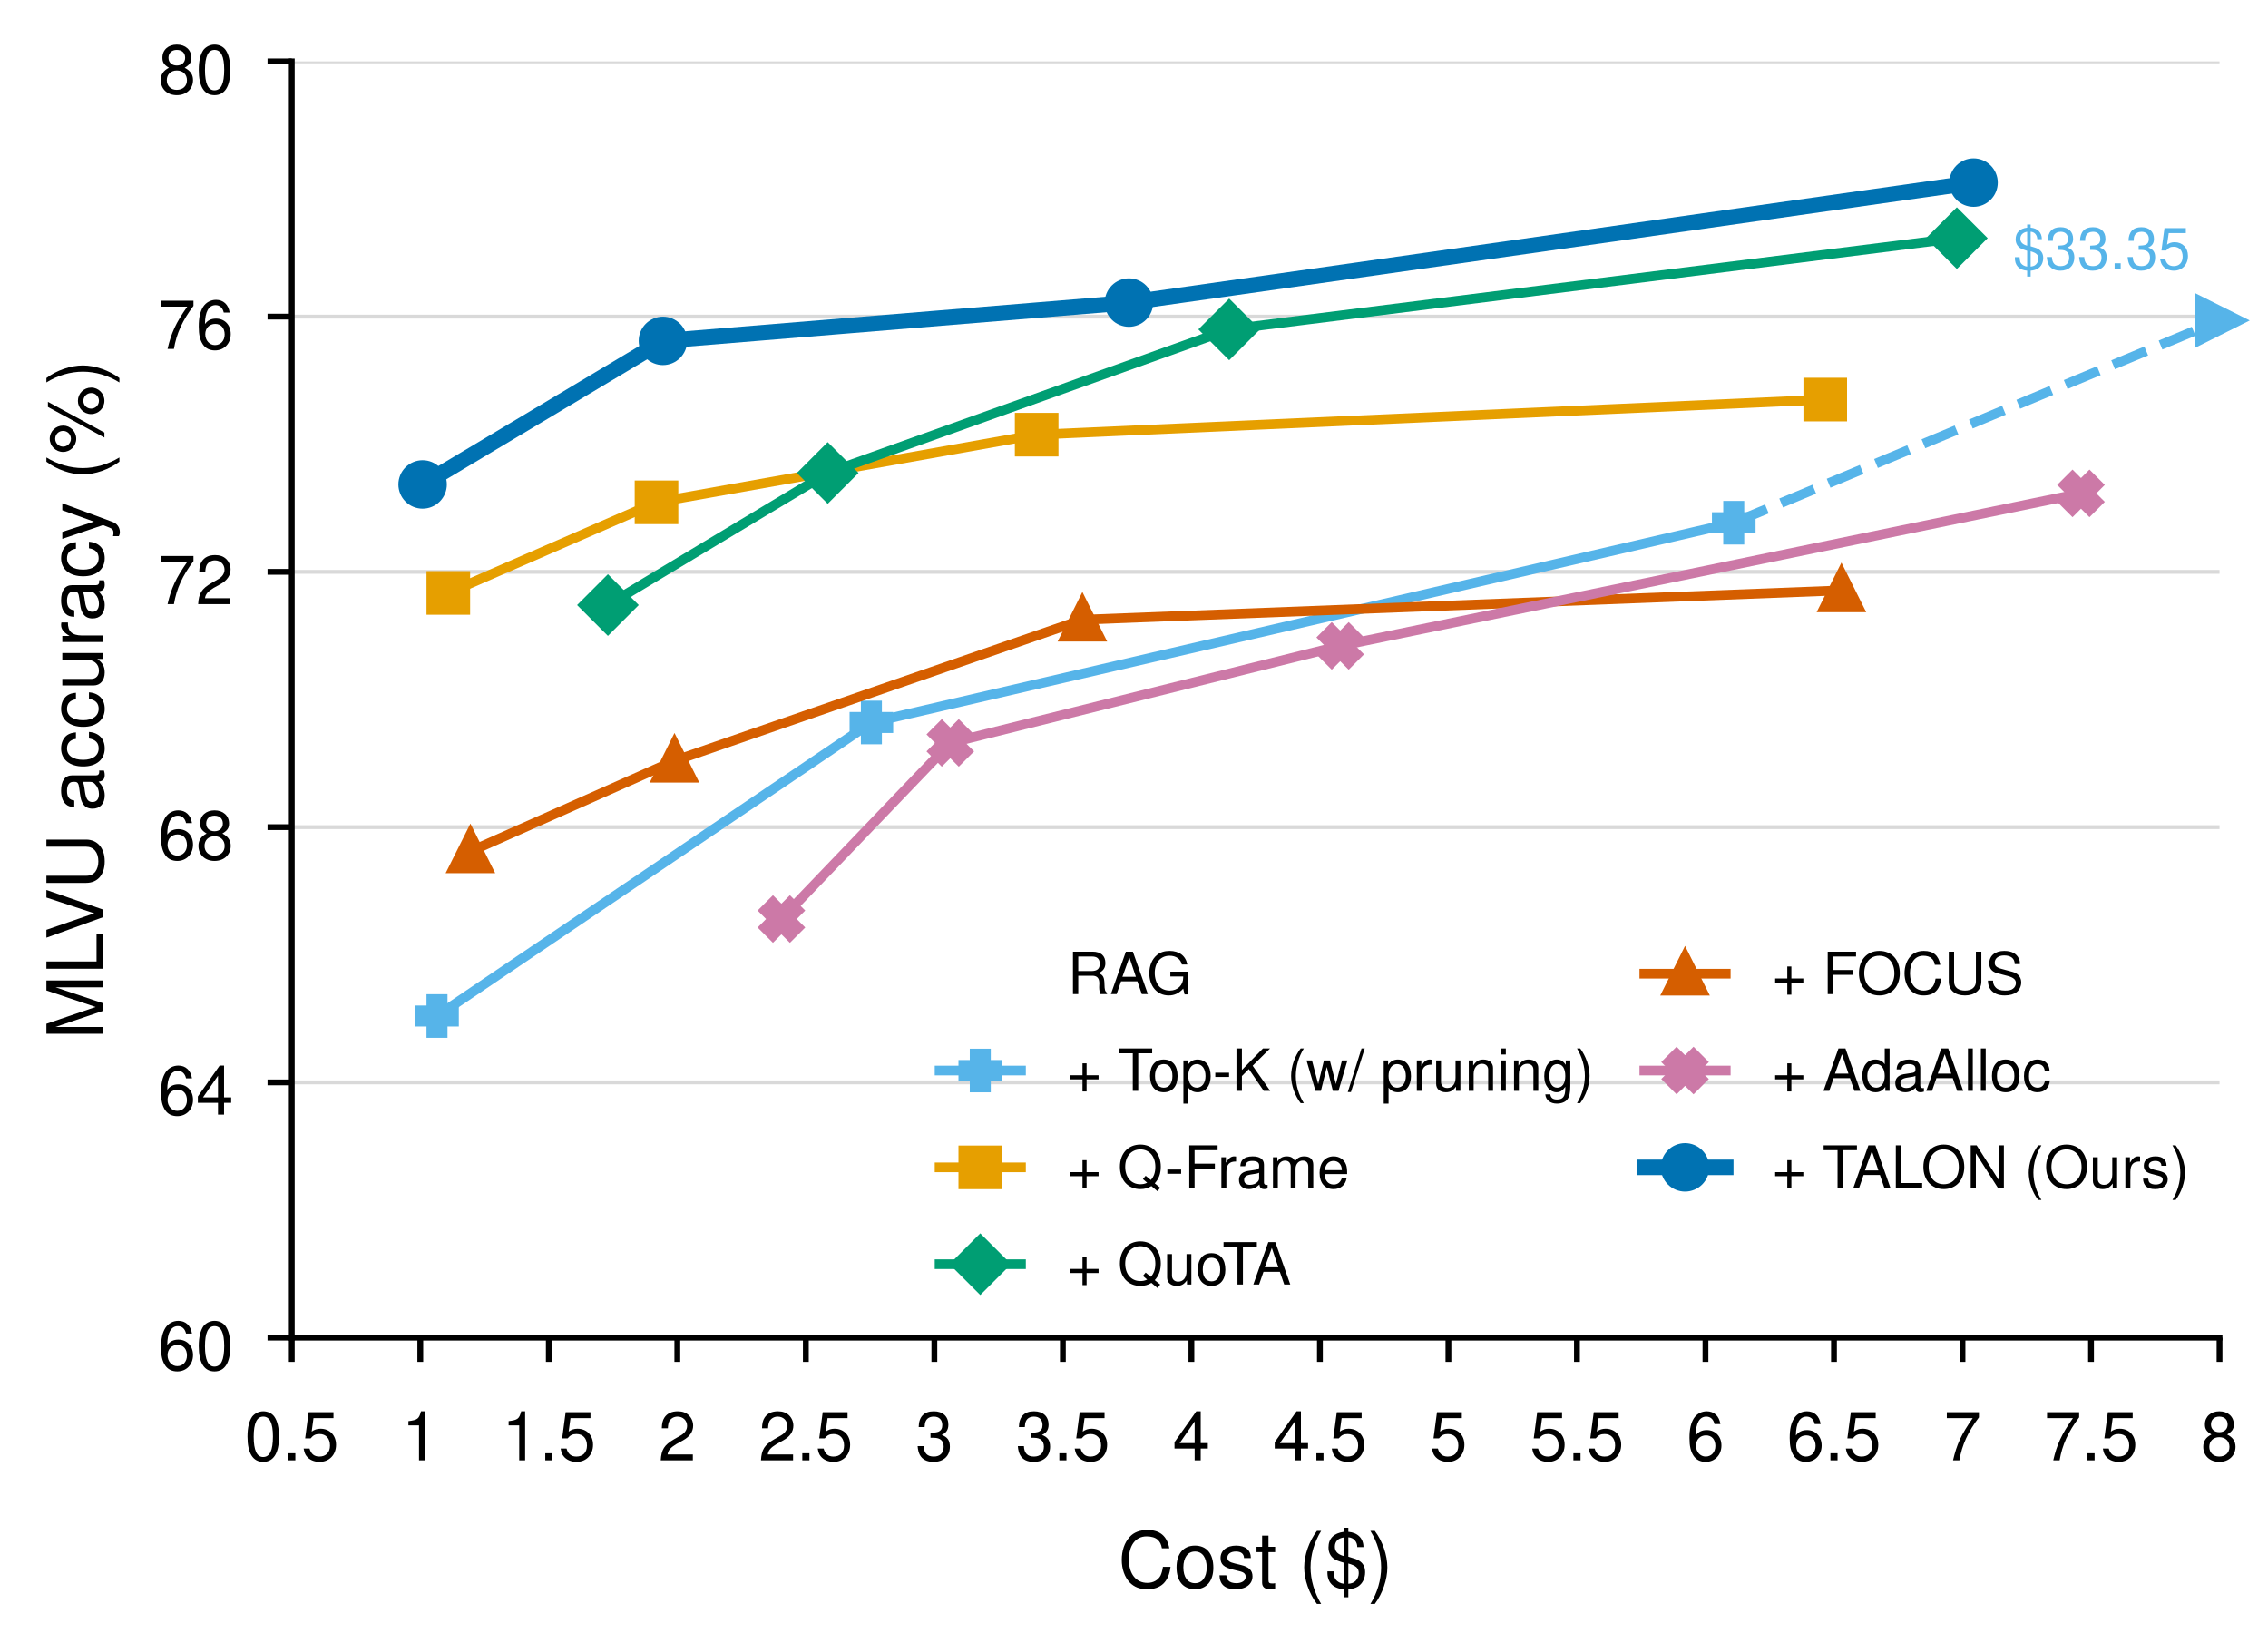
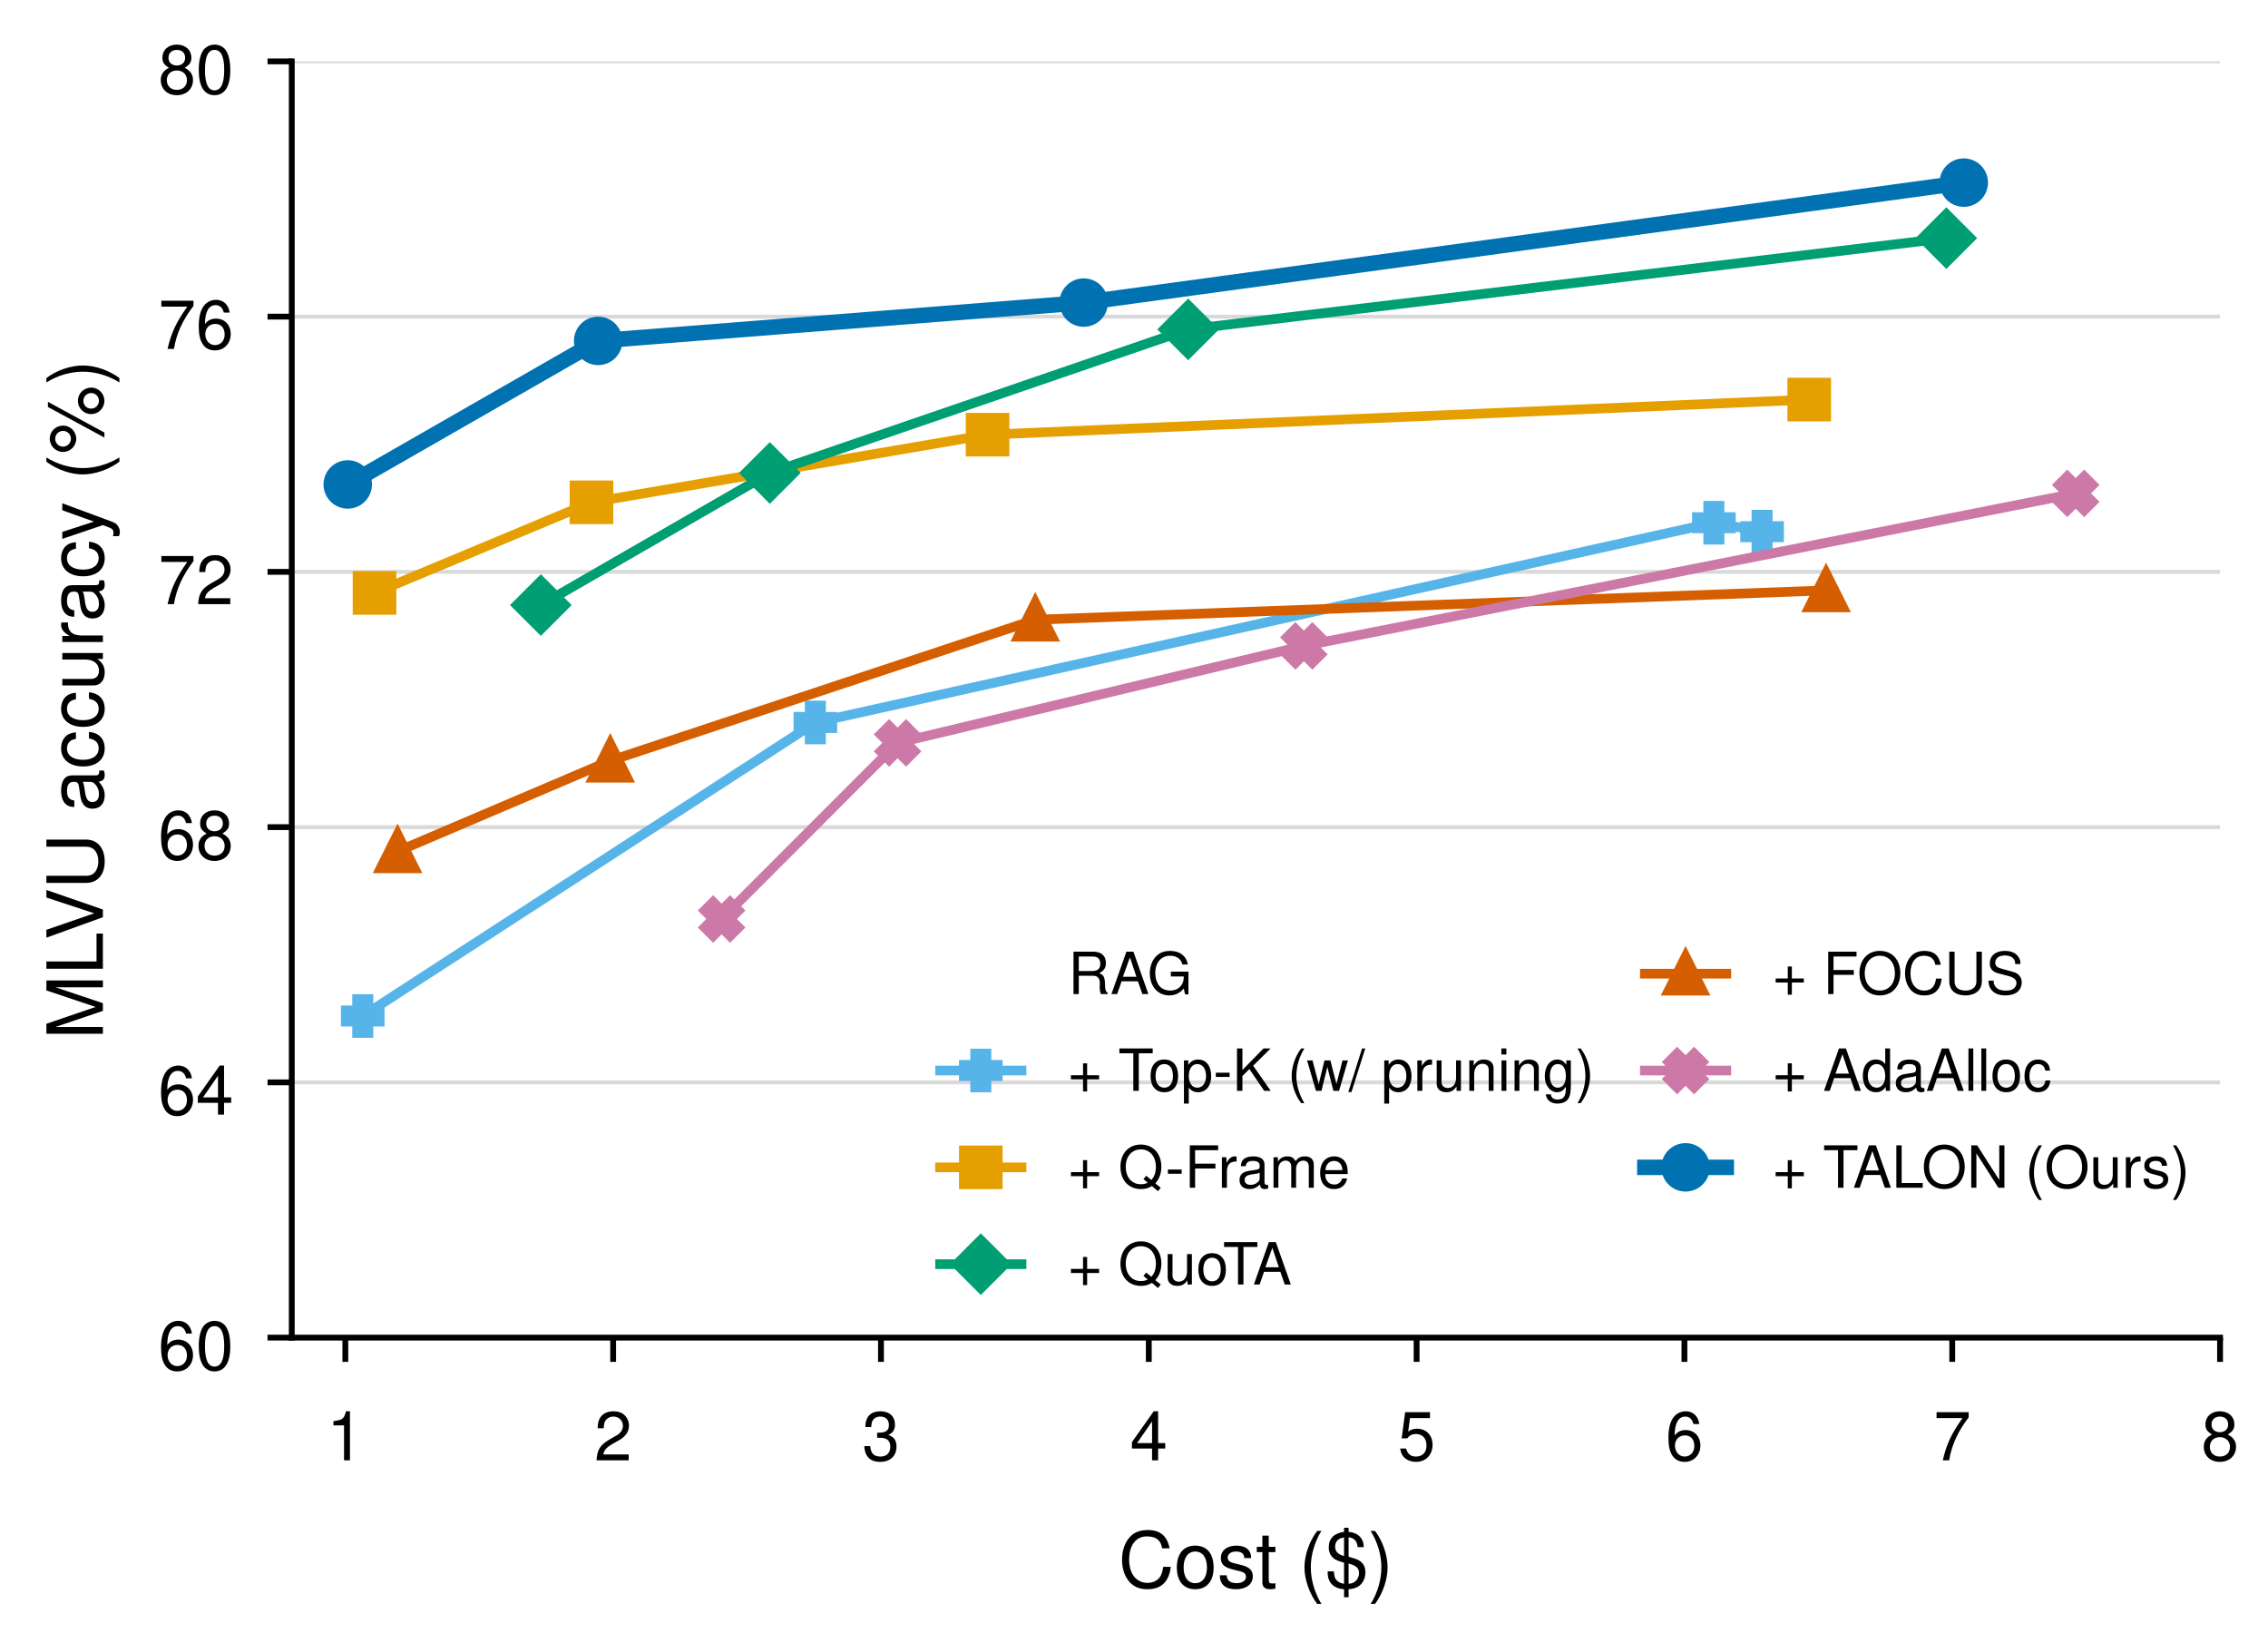
<svg xmlns="http://www.w3.org/2000/svg" xmlns:xlink="http://www.w3.org/1999/xlink" width="234pt" height="168.48pt" viewBox="0 0 234 168.48" version="1.1">
  <defs>
    <style type="text/css">*{stroke-linejoin: round; stroke-linecap: butt}</style>
  </defs>
  <g id="figure_1">
    <g id="patch_1">
      <path d="M 0 168.48  L 234 168.48  L 234 0  L 0 0  z " style="fill: #ffffff" />
    </g>
    <g id="axes_1">
      <g id="patch_2">
-         <path d="M 30.103 138.005  L 229 138.005  L 229 6.332  L 30.103 6.332  z " style="fill: #ffffff" />
+         <path d="M 30.103 138.005  L 229.054 138.005  L 229.054 6.332  L 30.103 6.332  z " style="fill: #ffffff" />
      </g>
      <g id="matplotlib.axis_1">
        <g id="xtick_1">
          <g id="line2d_1">
            <defs>
-               <path id="mf0da8d4dbd" d="M 0 0  L 0 2.5  " style="stroke: #000000; stroke-width: 0.6" />
+               <path id="m6043ede851" d="M 0 0  L 0 2.5  " style="stroke: #000000; stroke-width: 0.6" />
            </defs>
            <g>
-               <use xlink:href="#mf0da8d4dbd" x="30.103" y="138.005" style="stroke: #000000; stroke-width: 0.6" />
+               <use xlink:href="#m6043ede851" x="35.63" y="138.005" style="stroke: #000000; stroke-width: 0.6" />
            </g>
          </g>
          <g id="text_1">
-             <text style="font-size: 7px; font-family: 'Helvetica Neue', 'Helvetica', 'Arial', 'TeX Gyre Heros', 'Nimbus Sans', 'Liberation Sans', 'DejaVu Sans', sans-serif; text-anchor: middle" x="30.103" y="150.669" transform="rotate(-0 30.10337 150.6688)">0.5</text>
+             <text style="font-size: 7px; font-family: 'Helvetica Neue', 'Helvetica', 'Arial', 'TeX Gyre Heros', 'Nimbus Sans', 'Liberation Sans', 'DejaVu Sans', sans-serif; text-anchor: middle" x="35.63" y="150.669" transform="rotate(-0 35.62977 150.6688)">1</text>
          </g>
        </g>
        <g id="xtick_2">
          <g id="line2d_2">
            <g>
-               <use xlink:href="#mf0da8d4dbd" x="43.363" y="138.005" style="stroke: #000000; stroke-width: 0.6" />
+               <use xlink:href="#m6043ede851" x="63.262" y="138.005" style="stroke: #000000; stroke-width: 0.6" />
            </g>
          </g>
          <g id="text_2">
-             <text style="font-size: 7px; font-family: 'Helvetica Neue', 'Helvetica', 'Arial', 'TeX Gyre Heros', 'Nimbus Sans', 'Liberation Sans', 'DejaVu Sans', sans-serif; text-anchor: middle" x="43.363" y="150.669" transform="rotate(-0 43.36312 150.6688)">1</text>
+             <text style="font-size: 7px; font-family: 'Helvetica Neue', 'Helvetica', 'Arial', 'TeX Gyre Heros', 'Nimbus Sans', 'Liberation Sans', 'DejaVu Sans', sans-serif; text-anchor: middle" x="63.262" y="150.669" transform="rotate(-0 63.2618 150.6688)">2</text>
          </g>
        </g>
        <g id="xtick_3">
          <g id="line2d_3">
            <g>
-               <use xlink:href="#mf0da8d4dbd" x="56.623" y="138.005" style="stroke: #000000; stroke-width: 0.6" />
+               <use xlink:href="#m6043ede851" x="90.894" y="138.005" style="stroke: #000000; stroke-width: 0.6" />
            </g>
          </g>
          <g id="text_3">
-             <text style="font-size: 7px; font-family: 'Helvetica Neue', 'Helvetica', 'Arial', 'TeX Gyre Heros', 'Nimbus Sans', 'Liberation Sans', 'DejaVu Sans', sans-serif; text-anchor: middle" x="56.623" y="150.669" transform="rotate(-0 56.62288 150.6688)">1.5</text>
+             <text style="font-size: 7px; font-family: 'Helvetica Neue', 'Helvetica', 'Arial', 'TeX Gyre Heros', 'Nimbus Sans', 'Liberation Sans', 'DejaVu Sans', sans-serif; text-anchor: middle" x="90.894" y="150.669" transform="rotate(-0 90.89383 150.6688)">3</text>
          </g>
        </g>
        <g id="xtick_4">
          <g id="line2d_4">
            <g>
-               <use xlink:href="#mf0da8d4dbd" x="69.883" y="138.005" style="stroke: #000000; stroke-width: 0.6" />
+               <use xlink:href="#m6043ede851" x="118.526" y="138.005" style="stroke: #000000; stroke-width: 0.6" />
            </g>
          </g>
          <g id="text_4">
-             <text style="font-size: 7px; font-family: 'Helvetica Neue', 'Helvetica', 'Arial', 'TeX Gyre Heros', 'Nimbus Sans', 'Liberation Sans', 'DejaVu Sans', sans-serif; text-anchor: middle" x="69.883" y="150.669" transform="rotate(-0 69.88264 150.6688)">2</text>
+             <text style="font-size: 7px; font-family: 'Helvetica Neue', 'Helvetica', 'Arial', 'TeX Gyre Heros', 'Nimbus Sans', 'Liberation Sans', 'DejaVu Sans', sans-serif; text-anchor: middle" x="118.526" y="150.669" transform="rotate(-0 118.5259 150.6688)">4</text>
          </g>
        </g>
        <g id="xtick_5">
          <g id="line2d_5">
            <g>
-               <use xlink:href="#mf0da8d4dbd" x="83.142" y="138.005" style="stroke: #000000; stroke-width: 0.6" />
+               <use xlink:href="#m6043ede851" x="146.158" y="138.005" style="stroke: #000000; stroke-width: 0.6" />
            </g>
          </g>
          <g id="text_5">
-             <text style="font-size: 7px; font-family: 'Helvetica Neue', 'Helvetica', 'Arial', 'TeX Gyre Heros', 'Nimbus Sans', 'Liberation Sans', 'DejaVu Sans', sans-serif; text-anchor: middle" x="83.142" y="150.669" transform="rotate(-0 83.1424 150.6688)">2.5</text>
+             <text style="font-size: 7px; font-family: 'Helvetica Neue', 'Helvetica', 'Arial', 'TeX Gyre Heros', 'Nimbus Sans', 'Liberation Sans', 'DejaVu Sans', sans-serif; text-anchor: middle" x="146.158" y="150.669" transform="rotate(-0 146.1579 150.6688)">5</text>
          </g>
        </g>
        <g id="xtick_6">
          <g id="line2d_6">
            <g>
-               <use xlink:href="#mf0da8d4dbd" x="96.402" y="138.005" style="stroke: #000000; stroke-width: 0.6" />
+               <use xlink:href="#m6043ede851" x="173.79" y="138.005" style="stroke: #000000; stroke-width: 0.6" />
            </g>
          </g>
          <g id="text_6">
-             <text style="font-size: 7px; font-family: 'Helvetica Neue', 'Helvetica', 'Arial', 'TeX Gyre Heros', 'Nimbus Sans', 'Liberation Sans', 'DejaVu Sans', sans-serif; text-anchor: middle" x="96.402" y="150.669" transform="rotate(-0 96.40216 150.6688)">3</text>
+             <text style="font-size: 7px; font-family: 'Helvetica Neue', 'Helvetica', 'Arial', 'TeX Gyre Heros', 'Nimbus Sans', 'Liberation Sans', 'DejaVu Sans', sans-serif; text-anchor: middle" x="173.79" y="150.669" transform="rotate(-0 173.7899 150.6688)">6</text>
          </g>
        </g>
        <g id="xtick_7">
          <g id="line2d_7">
            <g>
-               <use xlink:href="#mf0da8d4dbd" x="109.662" y="138.005" style="stroke: #000000; stroke-width: 0.6" />
+               <use xlink:href="#m6043ede851" x="201.422" y="138.005" style="stroke: #000000; stroke-width: 0.6" />
            </g>
          </g>
          <g id="text_7">
-             <text style="font-size: 7px; font-family: 'Helvetica Neue', 'Helvetica', 'Arial', 'TeX Gyre Heros', 'Nimbus Sans', 'Liberation Sans', 'DejaVu Sans', sans-serif; text-anchor: middle" x="109.662" y="150.669" transform="rotate(-0 109.6619 150.6688)">3.5</text>
+             <text style="font-size: 7px; font-family: 'Helvetica Neue', 'Helvetica', 'Arial', 'TeX Gyre Heros', 'Nimbus Sans', 'Liberation Sans', 'DejaVu Sans', sans-serif; text-anchor: middle" x="201.422" y="150.669" transform="rotate(-0 201.4219 150.6688)">7</text>
          </g>
        </g>
        <g id="xtick_8">
          <g id="line2d_8">
            <g>
-               <use xlink:href="#mf0da8d4dbd" x="122.922" y="138.005" style="stroke: #000000; stroke-width: 0.6" />
+               <use xlink:href="#m6043ede851" x="229.054" y="138.005" style="stroke: #000000; stroke-width: 0.6" />
            </g>
          </g>
          <g id="text_8">
-             <text style="font-size: 7px; font-family: 'Helvetica Neue', 'Helvetica', 'Arial', 'TeX Gyre Heros', 'Nimbus Sans', 'Liberation Sans', 'DejaVu Sans', sans-serif; text-anchor: middle" x="122.922" y="150.669" transform="rotate(-0 122.9217 150.6688)">4</text>
-           </g>
-         </g>
-         <g id="xtick_9">
-           <g id="line2d_9">
-             <g>
-               <use xlink:href="#mf0da8d4dbd" x="136.181" y="138.005" style="stroke: #000000; stroke-width: 0.6" />
-             </g>
-           </g>
-           <g id="text_9">
-             <text style="font-size: 7px; font-family: 'Helvetica Neue', 'Helvetica', 'Arial', 'TeX Gyre Heros', 'Nimbus Sans', 'Liberation Sans', 'DejaVu Sans', sans-serif; text-anchor: middle" x="136.181" y="150.669" transform="rotate(-0 136.1814 150.6688)">4.5</text>
-           </g>
-         </g>
-         <g id="xtick_10">
-           <g id="line2d_10">
-             <g>
-               <use xlink:href="#mf0da8d4dbd" x="149.441" y="138.005" style="stroke: #000000; stroke-width: 0.6" />
-             </g>
-           </g>
-           <g id="text_10">
-             <text style="font-size: 7px; font-family: 'Helvetica Neue', 'Helvetica', 'Arial', 'TeX Gyre Heros', 'Nimbus Sans', 'Liberation Sans', 'DejaVu Sans', sans-serif; text-anchor: middle" x="149.441" y="150.669" transform="rotate(-0 149.4412 150.6688)">5</text>
-           </g>
-         </g>
-         <g id="xtick_11">
-           <g id="line2d_11">
-             <g>
-               <use xlink:href="#mf0da8d4dbd" x="162.701" y="138.005" style="stroke: #000000; stroke-width: 0.6" />
-             </g>
-           </g>
-           <g id="text_11">
-             <text style="font-size: 7px; font-family: 'Helvetica Neue', 'Helvetica', 'Arial', 'TeX Gyre Heros', 'Nimbus Sans', 'Liberation Sans', 'DejaVu Sans', sans-serif; text-anchor: middle" x="162.701" y="150.669" transform="rotate(-0 162.701 150.6688)">5.5</text>
-           </g>
-         </g>
-         <g id="xtick_12">
-           <g id="line2d_12">
-             <g>
-               <use xlink:href="#mf0da8d4dbd" x="175.961" y="138.005" style="stroke: #000000; stroke-width: 0.6" />
-             </g>
-           </g>
-           <g id="text_12">
-             <text style="font-size: 7px; font-family: 'Helvetica Neue', 'Helvetica', 'Arial', 'TeX Gyre Heros', 'Nimbus Sans', 'Liberation Sans', 'DejaVu Sans', sans-serif; text-anchor: middle" x="175.961" y="150.669" transform="rotate(-0 175.9607 150.6688)">6</text>
-           </g>
-         </g>
-         <g id="xtick_13">
-           <g id="line2d_13">
-             <g>
-               <use xlink:href="#mf0da8d4dbd" x="189.22" y="138.005" style="stroke: #000000; stroke-width: 0.6" />
-             </g>
-           </g>
-           <g id="text_13">
-             <text style="font-size: 7px; font-family: 'Helvetica Neue', 'Helvetica', 'Arial', 'TeX Gyre Heros', 'Nimbus Sans', 'Liberation Sans', 'DejaVu Sans', sans-serif; text-anchor: middle" x="189.22" y="150.669" transform="rotate(-0 189.2205 150.6688)">6.5</text>
-           </g>
-         </g>
-         <g id="xtick_14">
-           <g id="line2d_14">
-             <g>
-               <use xlink:href="#mf0da8d4dbd" x="202.48" y="138.005" style="stroke: #000000; stroke-width: 0.6" />
-             </g>
-           </g>
-           <g id="text_14">
-             <text style="font-size: 7px; font-family: 'Helvetica Neue', 'Helvetica', 'Arial', 'TeX Gyre Heros', 'Nimbus Sans', 'Liberation Sans', 'DejaVu Sans', sans-serif; text-anchor: middle" x="202.48" y="150.669" transform="rotate(-0 202.4802 150.6688)">7</text>
-           </g>
-         </g>
-         <g id="xtick_15">
-           <g id="line2d_15">
-             <g>
-               <use xlink:href="#mf0da8d4dbd" x="215.74" y="138.005" style="stroke: #000000; stroke-width: 0.6" />
-             </g>
-           </g>
-           <g id="text_15">
-             <text style="font-size: 7px; font-family: 'Helvetica Neue', 'Helvetica', 'Arial', 'TeX Gyre Heros', 'Nimbus Sans', 'Liberation Sans', 'DejaVu Sans', sans-serif; text-anchor: middle" x="215.74" y="150.669" transform="rotate(-0 215.74 150.6688)">7.5</text>
-           </g>
-         </g>
-         <g id="xtick_16">
-           <g id="line2d_16">
-             <g>
-               <use xlink:href="#mf0da8d4dbd" x="229" y="138.005" style="stroke: #000000; stroke-width: 0.6" />
-             </g>
-           </g>
-           <g id="text_16">
-             <text style="font-size: 7px; font-family: 'Helvetica Neue', 'Helvetica', 'Arial', 'TeX Gyre Heros', 'Nimbus Sans', 'Liberation Sans', 'DejaVu Sans', sans-serif; text-anchor: middle" x="229" y="150.669" transform="rotate(-0 228.9998 150.6688)">8</text>
-           </g>
-         </g>
-         <g id="text_17">
-           <text style="font-size: 8px; font-family: 'Helvetica Neue', 'Helvetica', 'Arial', 'TeX Gyre Heros', 'Nimbus Sans', 'Liberation Sans', 'DejaVu Sans', sans-serif; text-anchor: middle" x="129.552" y="163.776" transform="rotate(-0 129.5516 163.7758)">Cost ($)</text>
+             <text style="font-size: 7px; font-family: 'Helvetica Neue', 'Helvetica', 'Arial', 'TeX Gyre Heros', 'Nimbus Sans', 'Liberation Sans', 'DejaVu Sans', sans-serif; text-anchor: middle" x="229.054" y="150.669" transform="rotate(-0 229.054 150.6688)">8</text>
+           </g>
+         </g>
+         <g id="text_9">
+           <text style="font-size: 8px; font-family: 'Helvetica Neue', 'Helvetica', 'Arial', 'TeX Gyre Heros', 'Nimbus Sans', 'Liberation Sans', 'DejaVu Sans', sans-serif; text-anchor: middle" x="129.579" y="163.776" transform="rotate(-0 129.5787 163.7758)">Cost ($)</text>
        </g>
      </g>
      <g id="matplotlib.axis_2">
        <g id="ytick_1">
+           <g id="line2d_9">
+             <path d="M 30.103 138.005  L 229.054 138.005  " clip-path="url(#p27361fec30)" style="fill: none; stroke: #d9d9d9; stroke-width: 0.4; stroke-linecap: square" />
+           </g>
+           <g id="line2d_10">
+             <defs>
+               <path id="m77a64ca34a" d="M 0 0  L -2.5 0  " style="stroke: #000000; stroke-width: 0.6" />
+             </defs>
+             <g>
+               <use xlink:href="#m77a64ca34a" x="30.103" y="138.005" style="stroke: #000000; stroke-width: 0.6" />
+             </g>
+           </g>
+           <g id="text_10">
+             <text style="font-size: 7px; font-family: 'Helvetica Neue', 'Helvetica', 'Arial', 'TeX Gyre Heros', 'Nimbus Sans', 'Liberation Sans', 'DejaVu Sans', sans-serif; text-anchor: end" x="24.103" y="141.337" transform="rotate(-0 24.10337 141.3368)">60</text>
+           </g>
+         </g>
+         <g id="ytick_2">
+           <g id="line2d_11">
+             <path d="M 30.103 111.67  L 229.054 111.67  " clip-path="url(#p27361fec30)" style="fill: none; stroke: #d9d9d9; stroke-width: 0.4; stroke-linecap: square" />
+           </g>
+           <g id="line2d_12">
+             <g>
+               <use xlink:href="#m77a64ca34a" x="30.103" y="111.67" style="stroke: #000000; stroke-width: 0.6" />
+             </g>
+           </g>
+           <g id="text_11">
+             <text style="font-size: 7px; font-family: 'Helvetica Neue', 'Helvetica', 'Arial', 'TeX Gyre Heros', 'Nimbus Sans', 'Liberation Sans', 'DejaVu Sans', sans-serif; text-anchor: end" x="24.103" y="115.002" transform="rotate(-0 24.10337 115.0023)">64</text>
+           </g>
+         </g>
+         <g id="ytick_3">
+           <g id="line2d_13">
+             <path d="M 30.103 85.336  L 229.054 85.336  " clip-path="url(#p27361fec30)" style="fill: none; stroke: #d9d9d9; stroke-width: 0.4; stroke-linecap: square" />
+           </g>
+           <g id="line2d_14">
+             <g>
+               <use xlink:href="#m77a64ca34a" x="30.103" y="85.336" style="stroke: #000000; stroke-width: 0.6" />
+             </g>
+           </g>
+           <g id="text_12">
+             <text style="font-size: 7px; font-family: 'Helvetica Neue', 'Helvetica', 'Arial', 'TeX Gyre Heros', 'Nimbus Sans', 'Liberation Sans', 'DejaVu Sans', sans-serif; text-anchor: end" x="24.103" y="88.668" transform="rotate(-0 24.10337 88.66775)">68</text>
+           </g>
+         </g>
+         <g id="ytick_4">
+           <g id="line2d_15">
+             <path d="M 30.103 59.001  L 229.054 59.001  " clip-path="url(#p27361fec30)" style="fill: none; stroke: #d9d9d9; stroke-width: 0.4; stroke-linecap: square" />
+           </g>
+           <g id="line2d_16">
+             <g>
+               <use xlink:href="#m77a64ca34a" x="30.103" y="59.001" style="stroke: #000000; stroke-width: 0.6" />
+             </g>
+           </g>
+           <g id="text_13">
+             <text style="font-size: 7px; font-family: 'Helvetica Neue', 'Helvetica', 'Arial', 'TeX Gyre Heros', 'Nimbus Sans', 'Liberation Sans', 'DejaVu Sans', sans-serif; text-anchor: end" x="24.103" y="62.333" transform="rotate(-0 24.10337 62.33325)">72</text>
+           </g>
+         </g>
+         <g id="ytick_5">
          <g id="line2d_17">
-             <path d="M 30.103 138.005  L 229 138.005  " clip-path="url(#p3b81e400ec)" style="fill: none; stroke: #d9d9d9; stroke-width: 0.4; stroke-linecap: square" />
+             <path d="M 30.103 32.667  L 229.054 32.667  " clip-path="url(#p27361fec30)" style="fill: none; stroke: #d9d9d9; stroke-width: 0.4; stroke-linecap: square" />
          </g>
          <g id="line2d_18">
-             <defs>
-               <path id="m489eaa2b15" d="M 0 0  L -2.5 0  " style="stroke: #000000; stroke-width: 0.6" />
-             </defs>
-             <g>
-               <use xlink:href="#m489eaa2b15" x="30.103" y="138.005" style="stroke: #000000; stroke-width: 0.6" />
-             </g>
-           </g>
-           <g id="text_18">
-             <text style="font-size: 7px; font-family: 'Helvetica Neue', 'Helvetica', 'Arial', 'TeX Gyre Heros', 'Nimbus Sans', 'Liberation Sans', 'DejaVu Sans', sans-serif; text-anchor: end" x="24.103" y="141.337" transform="rotate(-0 24.10337 141.3368)">60</text>
-           </g>
-         </g>
-         <g id="ytick_2">
+             <g>
+               <use xlink:href="#m77a64ca34a" x="30.103" y="32.667" style="stroke: #000000; stroke-width: 0.6" />
+             </g>
+           </g>
+           <g id="text_14">
+             <text style="font-size: 7px; font-family: 'Helvetica Neue', 'Helvetica', 'Arial', 'TeX Gyre Heros', 'Nimbus Sans', 'Liberation Sans', 'DejaVu Sans', sans-serif; text-anchor: end" x="24.103" y="35.999" transform="rotate(-0 24.10337 35.99874)">76</text>
+           </g>
+         </g>
+         <g id="ytick_6">
          <g id="line2d_19">
-             <path d="M 30.103 111.67  L 229 111.67  " clip-path="url(#p3b81e400ec)" style="fill: none; stroke: #d9d9d9; stroke-width: 0.4; stroke-linecap: square" />
+             <path d="M 30.103 6.332  L 229.054 6.332  " clip-path="url(#p27361fec30)" style="fill: none; stroke: #d9d9d9; stroke-width: 0.4; stroke-linecap: square" />
          </g>
          <g id="line2d_20">
            <g>
-               <use xlink:href="#m489eaa2b15" x="30.103" y="111.67" style="stroke: #000000; stroke-width: 0.6" />
-             </g>
-           </g>
-           <g id="text_19">
-             <text style="font-size: 7px; font-family: 'Helvetica Neue', 'Helvetica', 'Arial', 'TeX Gyre Heros', 'Nimbus Sans', 'Liberation Sans', 'DejaVu Sans', sans-serif; text-anchor: end" x="24.103" y="115.002" transform="rotate(-0 24.10337 115.0023)">64</text>
-           </g>
-         </g>
-         <g id="ytick_3">
-           <g id="line2d_21">
-             <path d="M 30.103 85.336  L 229 85.336  " clip-path="url(#p3b81e400ec)" style="fill: none; stroke: #d9d9d9; stroke-width: 0.4; stroke-linecap: square" />
-           </g>
-           <g id="line2d_22">
-             <g>
-               <use xlink:href="#m489eaa2b15" x="30.103" y="85.336" style="stroke: #000000; stroke-width: 0.6" />
-             </g>
-           </g>
-           <g id="text_20">
-             <text style="font-size: 7px; font-family: 'Helvetica Neue', 'Helvetica', 'Arial', 'TeX Gyre Heros', 'Nimbus Sans', 'Liberation Sans', 'DejaVu Sans', sans-serif; text-anchor: end" x="24.103" y="88.668" transform="rotate(-0 24.10337 88.66775)">68</text>
-           </g>
-         </g>
-         <g id="ytick_4">
-           <g id="line2d_23">
-             <path d="M 30.103 59.001  L 229 59.001  " clip-path="url(#p3b81e400ec)" style="fill: none; stroke: #d9d9d9; stroke-width: 0.4; stroke-linecap: square" />
-           </g>
-           <g id="line2d_24">
-             <g>
-               <use xlink:href="#m489eaa2b15" x="30.103" y="59.001" style="stroke: #000000; stroke-width: 0.6" />
-             </g>
-           </g>
-           <g id="text_21">
-             <text style="font-size: 7px; font-family: 'Helvetica Neue', 'Helvetica', 'Arial', 'TeX Gyre Heros', 'Nimbus Sans', 'Liberation Sans', 'DejaVu Sans', sans-serif; text-anchor: end" x="24.103" y="62.333" transform="rotate(-0 24.10337 62.33325)">72</text>
-           </g>
-         </g>
-         <g id="ytick_5">
-           <g id="line2d_25">
-             <path d="M 30.103 32.667  L 229 32.667  " clip-path="url(#p3b81e400ec)" style="fill: none; stroke: #d9d9d9; stroke-width: 0.4; stroke-linecap: square" />
-           </g>
-           <g id="line2d_26">
-             <g>
-               <use xlink:href="#m489eaa2b15" x="30.103" y="32.667" style="stroke: #000000; stroke-width: 0.6" />
-             </g>
-           </g>
-           <g id="text_22">
-             <text style="font-size: 7px; font-family: 'Helvetica Neue', 'Helvetica', 'Arial', 'TeX Gyre Heros', 'Nimbus Sans', 'Liberation Sans', 'DejaVu Sans', sans-serif; text-anchor: end" x="24.103" y="35.999" transform="rotate(-0 24.10337 35.99874)">76</text>
-           </g>
-         </g>
-         <g id="ytick_6">
-           <g id="line2d_27">
-             <path d="M 30.103 6.332  L 229 6.332  " clip-path="url(#p3b81e400ec)" style="fill: none; stroke: #d9d9d9; stroke-width: 0.4; stroke-linecap: square" />
-           </g>
-           <g id="line2d_28">
-             <g>
-               <use xlink:href="#m489eaa2b15" x="30.103" y="6.332" style="stroke: #000000; stroke-width: 0.6" />
-             </g>
-           </g>
-           <g id="text_23">
+               <use xlink:href="#m77a64ca34a" x="30.103" y="6.332" style="stroke: #000000; stroke-width: 0.6" />
+             </g>
+           </g>
+           <g id="text_15">
            <text style="font-size: 7px; font-family: 'Helvetica Neue', 'Helvetica', 'Arial', 'TeX Gyre Heros', 'Nimbus Sans', 'Liberation Sans', 'DejaVu Sans', sans-serif; text-anchor: end" x="24.103" y="9.664" transform="rotate(-0 24.10337 9.66424)">80</text>
          </g>
        </g>
-         <g id="text_24">
+         <g id="text_16">
          <text style="font-size: 8px; font-family: 'Helvetica Neue', 'Helvetica', 'Arial', 'TeX Gyre Heros', 'Nimbus Sans', 'Liberation Sans', 'DejaVu Sans', sans-serif; text-anchor: middle" x="10.616" y="72.168" transform="rotate(-90 10.61624 72.1685)">MLVU accuracy (%)</text>
        </g>
      </g>
-       <g id="line2d_29" />
-       <g id="line2d_30">
-         <path d="M 45.087 104.823  L 89.905 74.539  L 178.878 53.932  " clip-path="url(#p3b81e400ec)" style="fill: none; stroke: #56b4e9; stroke-linecap: square" />
-         <defs>
-           <path id="m3d7040f011" d="M -0.583 1.75  L 0.583 1.75  L 0.583 0.583  L 1.75 0.583  L 1.75 -0.583  L 0.583 -0.583  L 0.583 -1.75  L -0.583 -1.75  L -0.583 -0.583  L -1.75 -0.583  L -1.75 0.583  L -0.583 0.583  z " style="stroke: #56b4e9; stroke-linejoin: miter" />
-         </defs>
-         <g clip-path="url(#p3b81e400ec)">
-           <use xlink:href="#m3d7040f011" x="45.087" y="104.823" style="fill: #56b4e9; stroke: #56b4e9; stroke-linejoin: miter" />
-           <use xlink:href="#m3d7040f011" x="89.905" y="74.539" style="fill: #56b4e9; stroke: #56b4e9; stroke-linejoin: miter" />
-           <use xlink:href="#m3d7040f011" x="178.878" y="53.932" style="fill: #56b4e9; stroke: #56b4e9; stroke-linejoin: miter" />
-         </g>
-       </g>
-       <g id="line2d_31">
-         <path d="M 178.878 53.932  L 229 33.062  " style="fill: none; stroke-dasharray: 3.7,1.6; stroke-dashoffset: 0; stroke: #56b4e9" />
-       </g>
-       <g id="line2d_32">
-         <path d="M 46.254 61.174  L 67.735 51.825  L 106.957 44.846  L 188.319 41.225  " clip-path="url(#p3b81e400ec)" style="fill: none; stroke: #e69f00; stroke-linecap: square" />
-         <defs>
-           <path id="m842fe8f6f4" d="M -1.75 1.75  L 1.75 1.75  L 1.75 -1.75  L -1.75 -1.75  z " style="stroke: #e69f00; stroke-linejoin: miter" />
-         </defs>
-         <g clip-path="url(#p3b81e400ec)">
-           <use xlink:href="#m842fe8f6f4" x="46.254" y="61.174" style="fill: #e69f00; stroke: #e69f00; stroke-linejoin: miter" />
-           <use xlink:href="#m842fe8f6f4" x="67.735" y="51.825" style="fill: #e69f00; stroke: #e69f00; stroke-linejoin: miter" />
-           <use xlink:href="#m842fe8f6f4" x="106.957" y="44.846" style="fill: #e69f00; stroke: #e69f00; stroke-linejoin: miter" />
-           <use xlink:href="#m842fe8f6f4" x="188.319" y="41.225" style="fill: #e69f00; stroke: #e69f00; stroke-linejoin: miter" />
-         </g>
-       </g>
-       <g id="line2d_33">
-         <path d="M 62.722 62.425  L 85.397 48.797  L 126.82 33.983  L 201.897 24.569  " clip-path="url(#p3b81e400ec)" style="fill: none; stroke: #009e73; stroke-linecap: square" />
-         <defs>
-           <path id="m401cb91fbb" d="M -0 2.475  L 2.475 0  L 0 -2.475  L -2.475 -0  z " style="stroke: #009e73; stroke-linejoin: miter" />
-         </defs>
-         <g clip-path="url(#p3b81e400ec)">
-           <use xlink:href="#m401cb91fbb" x="62.722" y="62.425" style="fill: #009e73; stroke: #009e73; stroke-linejoin: miter" />
-           <use xlink:href="#m401cb91fbb" x="85.397" y="48.797" style="fill: #009e73; stroke: #009e73; stroke-linejoin: miter" />
-           <use xlink:href="#m401cb91fbb" x="126.82" y="33.983" style="fill: #009e73; stroke: #009e73; stroke-linejoin: miter" />
-           <use xlink:href="#m401cb91fbb" x="201.897" y="24.569" style="fill: #009e73; stroke: #009e73; stroke-linejoin: miter" />
-         </g>
-       </g>
-       <g id="line2d_34">
-         <path d="M 48.534 87.838  L 69.591 78.489  L 111.677 63.939  L 189.99 60.91  " clip-path="url(#p3b81e400ec)" style="fill: none; stroke: #d55e00; stroke-linecap: square" />
-         <defs>
-           <path id="mce90d08975" d="M 0 -1.75  L -1.75 1.75  L 1.75 1.75  z " style="stroke: #d55e00; stroke-linejoin: miter" />
-         </defs>
-         <g clip-path="url(#p3b81e400ec)">
-           <use xlink:href="#mce90d08975" x="48.534" y="87.838" style="fill: #d55e00; stroke: #d55e00; stroke-linejoin: miter" />
-           <use xlink:href="#mce90d08975" x="69.591" y="78.489" style="fill: #d55e00; stroke: #d55e00; stroke-linejoin: miter" />
-           <use xlink:href="#mce90d08975" x="111.677" y="63.939" style="fill: #d55e00; stroke: #d55e00; stroke-linejoin: miter" />
-           <use xlink:href="#mce90d08975" x="189.99" y="60.91" style="fill: #d55e00; stroke: #d55e00; stroke-linejoin: miter" />
-         </g>
-       </g>
-       <g id="line2d_35">
-         <path d="M 80.623 94.816  L 98.046 76.645  L 138.276 66.638  L 214.706 50.903  " clip-path="url(#p3b81e400ec)" style="fill: none; stroke: #cc79a7; stroke-linecap: square" />
-         <defs>
-           <path id="m8ceef34295" d="M -0.875 1.75  L 0 0.875  L 0.875 1.75  L 1.75 0.875  L 0.875 0  L 1.75 -0.875  L 0.875 -1.75  L 0 -0.875  L -0.875 -1.75  L -1.75 -0.875  L -0.875 0  L -1.75 0.875  z " style="stroke: #cc79a7; stroke-linejoin: miter" />
-         </defs>
-         <g clip-path="url(#p3b81e400ec)">
-           <use xlink:href="#m8ceef34295" x="80.623" y="94.816" style="fill: #cc79a7; stroke: #cc79a7; stroke-linejoin: miter" />
-           <use xlink:href="#m8ceef34295" x="98.046" y="76.645" style="fill: #cc79a7; stroke: #cc79a7; stroke-linejoin: miter" />
-           <use xlink:href="#m8ceef34295" x="138.276" y="66.638" style="fill: #cc79a7; stroke: #cc79a7; stroke-linejoin: miter" />
-           <use xlink:href="#m8ceef34295" x="214.706" y="50.903" style="fill: #cc79a7; stroke: #cc79a7; stroke-linejoin: miter" />
+       <g id="line2d_21" />
+       <g id="line2d_22">
+         <path d="M 37.426 104.823  L 84.124 74.539  L 176.829 53.932  L 181.803 54.854  " clip-path="url(#p27361fec30)" style="fill: none; stroke: #56b4e9; stroke-linecap: square" />
+         <defs>
+           <path id="m6c40fac4c8" d="M -0.583 1.75  L 0.583 1.75  L 0.583 0.583  L 1.75 0.583  L 1.75 -0.583  L 0.583 -0.583  L 0.583 -1.75  L -0.583 -1.75  L -0.583 -0.583  L -1.75 -0.583  L -1.75 0.583  L -0.583 0.583  z " style="stroke: #56b4e9; stroke-linejoin: miter" />
+         </defs>
+         <g clip-path="url(#p27361fec30)">
+           <use xlink:href="#m6c40fac4c8" x="37.426" y="104.823" style="fill: #56b4e9; stroke: #56b4e9; stroke-linejoin: miter" />
+           <use xlink:href="#m6c40fac4c8" x="84.124" y="74.539" style="fill: #56b4e9; stroke: #56b4e9; stroke-linejoin: miter" />
+           <use xlink:href="#m6c40fac4c8" x="176.829" y="53.932" style="fill: #56b4e9; stroke: #56b4e9; stroke-linejoin: miter" />
+           <use xlink:href="#m6c40fac4c8" x="181.803" y="54.854" style="fill: #56b4e9; stroke: #56b4e9; stroke-linejoin: miter" />
+         </g>
+       </g>
+       <g id="line2d_23">
+         <path d="M 38.642 61.174  L 61.024 51.825  L 101.891 44.846  L 186.666 41.225  " clip-path="url(#p27361fec30)" style="fill: none; stroke: #e69f00; stroke-linecap: square" />
+         <defs>
+           <path id="m4b762a0342" d="M -1.75 1.75  L 1.75 1.75  L 1.75 -1.75  L -1.75 -1.75  z " style="stroke: #e69f00; stroke-linejoin: miter" />
+         </defs>
+         <g clip-path="url(#p27361fec30)">
+           <use xlink:href="#m4b762a0342" x="38.642" y="61.174" style="fill: #e69f00; stroke: #e69f00; stroke-linejoin: miter" />
+           <use xlink:href="#m4b762a0342" x="61.024" y="51.825" style="fill: #e69f00; stroke: #e69f00; stroke-linejoin: miter" />
+           <use xlink:href="#m4b762a0342" x="101.891" y="44.846" style="fill: #e69f00; stroke: #e69f00; stroke-linejoin: miter" />
+           <use xlink:href="#m4b762a0342" x="186.666" y="41.225" style="fill: #e69f00; stroke: #e69f00; stroke-linejoin: miter" />
+         </g>
+       </g>
+       <g id="line2d_24">
+         <path d="M 55.801 62.425  L 79.427 48.797  L 122.588 33.983  L 200.814 24.569  " clip-path="url(#p27361fec30)" style="fill: none; stroke: #009e73; stroke-linecap: square" />
+         <defs>
+           <path id="m23b401611d" d="M -0 2.475  L 2.475 0  L 0 -2.475  L -2.475 -0  z " style="stroke: #009e73; stroke-linejoin: miter" />
+         </defs>
+         <g clip-path="url(#p27361fec30)">
+           <use xlink:href="#m23b401611d" x="55.801" y="62.425" style="fill: #009e73; stroke: #009e73; stroke-linejoin: miter" />
+           <use xlink:href="#m23b401611d" x="79.427" y="48.797" style="fill: #009e73; stroke: #009e73; stroke-linejoin: miter" />
+           <use xlink:href="#m23b401611d" x="122.588" y="33.983" style="fill: #009e73; stroke: #009e73; stroke-linejoin: miter" />
+           <use xlink:href="#m23b401611d" x="200.814" y="24.569" style="fill: #009e73; stroke: #009e73; stroke-linejoin: miter" />
+         </g>
+       </g>
+       <g id="line2d_25">
+         <path d="M 41.018 87.838  L 62.958 78.489  L 106.81 63.939  L 188.407 60.91  " clip-path="url(#p27361fec30)" style="fill: none; stroke: #d55e00; stroke-linecap: square" />
+         <defs>
+           <path id="mb33ad0787d" d="M 0 -1.75  L -1.75 1.75  L 1.75 1.75  z " style="stroke: #d55e00; stroke-linejoin: miter" />
+         </defs>
+         <g clip-path="url(#p27361fec30)">
+           <use xlink:href="#mb33ad0787d" x="41.018" y="87.838" style="fill: #d55e00; stroke: #d55e00; stroke-linejoin: miter" />
+           <use xlink:href="#mb33ad0787d" x="62.958" y="78.489" style="fill: #d55e00; stroke: #d55e00; stroke-linejoin: miter" />
+           <use xlink:href="#mb33ad0787d" x="106.81" y="63.939" style="fill: #d55e00; stroke: #d55e00; stroke-linejoin: miter" />
+           <use xlink:href="#mb33ad0787d" x="188.407" y="60.91" style="fill: #d55e00; stroke: #d55e00; stroke-linejoin: miter" />
+         </g>
+       </g>
+       <g id="line2d_26">
+         <path d="M 74.453 94.816  L 92.607 76.645  L 134.525 66.638  L 214.16 50.903  " clip-path="url(#p27361fec30)" style="fill: none; stroke: #cc79a7; stroke-linecap: square" />
+         <defs>
+           <path id="m8479081b00" d="M -0.875 1.75  L 0 0.875  L 0.875 1.75  L 1.75 0.875  L 0.875 0  L 1.75 -0.875  L 0.875 -1.75  L 0 -0.875  L -0.875 -1.75  L -1.75 -0.875  L -0.875 0  L -1.75 0.875  z " style="stroke: #cc79a7; stroke-linejoin: miter" />
+         </defs>
+         <g clip-path="url(#p27361fec30)">
+           <use xlink:href="#m8479081b00" x="74.453" y="94.816" style="fill: #cc79a7; stroke: #cc79a7; stroke-linejoin: miter" />
+           <use xlink:href="#m8479081b00" x="92.607" y="76.645" style="fill: #cc79a7; stroke: #cc79a7; stroke-linejoin: miter" />
+           <use xlink:href="#m8479081b00" x="134.525" y="66.638" style="fill: #cc79a7; stroke: #cc79a7; stroke-linejoin: miter" />
+           <use xlink:href="#m8479081b00" x="214.16" y="50.903" style="fill: #cc79a7; stroke: #cc79a7; stroke-linejoin: miter" />
        </g>
      </g>
      <g id="patch_3">
        <path d="M 30.103 138.005  L 30.103 6.332  " style="fill: none; stroke: #000000; stroke-width: 0.6; stroke-linejoin: miter; stroke-linecap: square" />
      </g>
      <g id="patch_4">
-         <path d="M 30.103 138.005  L 229 138.005  " style="fill: none; stroke: #000000; stroke-width: 0.6; stroke-linejoin: miter; stroke-linecap: square" />
-       </g>
-       <g id="line2d_36">
-         <path d="M 229 33.062  " style="fill: none; stroke: #56b4e9; stroke-width: 1.2; stroke-linecap: square" />
-         <defs>
-           <path id="md45c6aff2b" d="M 2 0  L -2 -2  L -2 2  z " style="stroke: #56b4e9; stroke-linejoin: miter" />
-         </defs>
-         <g>
-           <use xlink:href="#md45c6aff2b" x="229" y="33.062" style="fill: #56b4e9; stroke: #56b4e9; stroke-linejoin: miter" />
-         </g>
-       </g>
-       <g id="text_25">
-         <text style="font-size: 6px; font-family: 'Helvetica Neue', 'Helvetica', 'Arial', 'TeX Gyre Heros', 'Nimbus Sans', 'Liberation Sans', 'DejaVu Sans', sans-serif; text-anchor: end; fill: #56b4e9" x="226" y="27.784" transform="rotate(-0 225.9998 27.78376)">$33.35</text>
-       </g>
-       <g id="line2d_37">
-         <path d="M 43.602 49.982  L 68.398 35.169  L 116.477 31.218  L 203.621 18.841  " clip-path="url(#p3b81e400ec)" style="fill: none; stroke: #0072b2; stroke-width: 1.6; stroke-linecap: square" />
-         <defs>
-           <path id="m71356ad61c" d="M 0 2  C 0.53 2 1.039 1.789 1.414 1.414  C 1.789 1.039 2 0.53 2 0  C 2 -0.53 1.789 -1.039 1.414 -1.414  C 1.039 -1.789 0.53 -2 0 -2  C -0.53 -2 -1.039 -1.789 -1.414 -1.414  C -1.789 -1.039 -2 -0.53 -2 0  C -2 0.53 -1.789 1.039 -1.414 1.414  C -1.039 1.789 -0.53 2 0 2  z " style="stroke: #0072b2" />
-         </defs>
-         <g clip-path="url(#p3b81e400ec)">
-           <use xlink:href="#m71356ad61c" x="43.602" y="49.982" style="fill: #0072b2; stroke: #0072b2" />
-           <use xlink:href="#m71356ad61c" x="68.398" y="35.169" style="fill: #0072b2; stroke: #0072b2" />
-           <use xlink:href="#m71356ad61c" x="116.477" y="31.218" style="fill: #0072b2; stroke: #0072b2" />
-           <use xlink:href="#m71356ad61c" x="203.621" y="18.841" style="fill: #0072b2; stroke: #0072b2" />
+         <path d="M 30.103 138.005  L 229.054 138.005  " style="fill: none; stroke: #000000; stroke-width: 0.6; stroke-linejoin: miter; stroke-linecap: square" />
+       </g>
+       <g id="line2d_27">
+         <path d="M 35.878 49.982  L 61.714 35.169  L 111.811 31.218  L 202.61 18.841  " clip-path="url(#p27361fec30)" style="fill: none; stroke: #0072b2; stroke-width: 1.6; stroke-linecap: square" />
+         <defs>
+           <path id="m0269e41dc1" d="M 0 2  C 0.53 2 1.039 1.789 1.414 1.414  C 1.789 1.039 2 0.53 2 0  C 2 -0.53 1.789 -1.039 1.414 -1.414  C 1.039 -1.789 0.53 -2 0 -2  C -0.53 -2 -1.039 -1.789 -1.414 -1.414  C -1.789 -1.039 -2 -0.53 -2 0  C -2 0.53 -1.789 1.039 -1.414 1.414  C -1.039 1.789 -0.53 2 0 2  z " style="stroke: #0072b2" />
+         </defs>
+         <g clip-path="url(#p27361fec30)">
+           <use xlink:href="#m0269e41dc1" x="35.878" y="49.982" style="fill: #0072b2; stroke: #0072b2" />
+           <use xlink:href="#m0269e41dc1" x="61.714" y="35.169" style="fill: #0072b2; stroke: #0072b2" />
+           <use xlink:href="#m0269e41dc1" x="111.811" y="31.218" style="fill: #0072b2; stroke: #0072b2" />
+           <use xlink:href="#m0269e41dc1" x="202.61" y="18.841" style="fill: #0072b2; stroke: #0072b2" />
        </g>
      </g>
      <g id="legend_1">
-         <g id="line2d_38" />
-         <g id="text_26">
-           <text style="font-size: 6px; font-family: 'Helvetica Neue', 'Helvetica', 'Arial', 'TeX Gyre Heros', 'Nimbus Sans', 'Liberation Sans', 'DejaVu Sans', sans-serif; text-anchor: start" x="110.14" y="102.557" transform="rotate(-0 110.1398 102.5568)">RAG</text>
-         </g>
-         <g id="line2d_39">
-           <path d="M 96.94 110.447  L 101.14 110.447  L 105.34 110.447  " style="fill: none; stroke: #56b4e9; stroke-linecap: square" />
-           <g>
-             <use xlink:href="#m3d7040f011" x="101.14" y="110.447" style="fill: #56b4e9; stroke: #56b4e9; stroke-linejoin: miter" />
-           </g>
-         </g>
-         <g id="text_27">
-           <text style="font-size: 6px; font-family: 'Helvetica Neue', 'Helvetica', 'Arial', 'TeX Gyre Heros', 'Nimbus Sans', 'Liberation Sans', 'DejaVu Sans', sans-serif; text-anchor: start" x="110.14" y="112.547" transform="rotate(-0 110.1398 112.5468)">+ Top-K (w/ pruning)</text>
-         </g>
-         <g id="line2d_40">
-           <path d="M 96.94 120.437  L 101.14 120.437  L 105.34 120.437  " style="fill: none; stroke: #e69f00; stroke-linecap: square" />
-           <g>
-             <use xlink:href="#m842fe8f6f4" x="101.14" y="120.437" style="fill: #e69f00; stroke: #e69f00; stroke-linejoin: miter" />
-           </g>
-         </g>
-         <g id="text_28">
-           <text style="font-size: 6px; font-family: 'Helvetica Neue', 'Helvetica', 'Arial', 'TeX Gyre Heros', 'Nimbus Sans', 'Liberation Sans', 'DejaVu Sans', sans-serif; text-anchor: start" x="110.14" y="122.537" transform="rotate(-0 110.1398 122.5368)">+ Q-Frame</text>
-         </g>
-         <g id="line2d_41">
-           <path d="M 96.94 130.427  L 101.14 130.427  L 105.34 130.427  " style="fill: none; stroke: #009e73; stroke-linecap: square" />
-           <g>
-             <use xlink:href="#m401cb91fbb" x="101.14" y="130.427" style="fill: #009e73; stroke: #009e73; stroke-linejoin: miter" />
-           </g>
-         </g>
-         <g id="text_29">
-           <text style="font-size: 6px; font-family: 'Helvetica Neue', 'Helvetica', 'Arial', 'TeX Gyre Heros', 'Nimbus Sans', 'Liberation Sans', 'DejaVu Sans', sans-serif; text-anchor: start" x="110.14" y="132.527" transform="rotate(-0 110.1398 132.5268)">+ QuoTA</text>
-         </g>
-         <g id="line2d_42">
-           <path d="M 169.654 100.457  L 173.854 100.457  L 178.054 100.457  " style="fill: none; stroke: #d55e00; stroke-linecap: square" />
-           <g>
-             <use xlink:href="#mce90d08975" x="173.854" y="100.457" style="fill: #d55e00; stroke: #d55e00; stroke-linejoin: miter" />
-           </g>
-         </g>
-         <g id="text_30">
-           <text style="font-size: 6px; font-family: 'Helvetica Neue', 'Helvetica', 'Arial', 'TeX Gyre Heros', 'Nimbus Sans', 'Liberation Sans', 'DejaVu Sans', sans-serif; text-anchor: start" x="182.854" y="102.557" transform="rotate(-0 182.8541 102.5568)">+ FOCUS</text>
-         </g>
-         <g id="line2d_43">
-           <path d="M 169.654 110.447  L 173.854 110.447  L 178.054 110.447  " style="fill: none; stroke: #cc79a7; stroke-linecap: square" />
-           <g>
-             <use xlink:href="#m8ceef34295" x="173.854" y="110.447" style="fill: #cc79a7; stroke: #cc79a7; stroke-linejoin: miter" />
-           </g>
-         </g>
-         <g id="text_31">
-           <text style="font-size: 6px; font-family: 'Helvetica Neue', 'Helvetica', 'Arial', 'TeX Gyre Heros', 'Nimbus Sans', 'Liberation Sans', 'DejaVu Sans', sans-serif; text-anchor: start" x="182.854" y="112.547" transform="rotate(-0 182.8541 112.5468)">+ AdaAlloc</text>
-         </g>
-         <g id="line2d_44">
-           <path d="M 169.654 120.437  L 173.854 120.437  L 178.054 120.437  " style="fill: none; stroke: #0072b2; stroke-width: 1.6; stroke-linecap: square" />
-           <g>
-             <use xlink:href="#m71356ad61c" x="173.854" y="120.437" style="fill: #0072b2; stroke: #0072b2" />
-           </g>
-         </g>
-         <g id="text_32">
-           <text style="font-size: 6px; font-family: 'Helvetica Neue', 'Helvetica', 'Arial', 'TeX Gyre Heros', 'Nimbus Sans', 'Liberation Sans', 'DejaVu Sans', sans-serif; text-anchor: start" x="182.854" y="122.537" transform="rotate(-0 182.8541 122.5368)">+ TALON (Ours)</text>
+         <g id="line2d_28" />
+         <g id="text_17">
+           <text style="font-size: 6px; font-family: 'Helvetica Neue', 'Helvetica', 'Arial', 'TeX Gyre Heros', 'Nimbus Sans', 'Liberation Sans', 'DejaVu Sans', sans-serif; text-anchor: start" x="110.194" y="102.557" transform="rotate(-0 110.194 102.5568)">RAG</text>
+         </g>
+         <g id="line2d_29">
+           <path d="M 96.994 110.447  L 101.194 110.447  L 105.394 110.447  " style="fill: none; stroke: #56b4e9; stroke-linecap: square" />
+           <g>
+             <use xlink:href="#m6c40fac4c8" x="101.194" y="110.447" style="fill: #56b4e9; stroke: #56b4e9; stroke-linejoin: miter" />
+           </g>
+         </g>
+         <g id="text_18">
+           <text style="font-size: 6px; font-family: 'Helvetica Neue', 'Helvetica', 'Arial', 'TeX Gyre Heros', 'Nimbus Sans', 'Liberation Sans', 'DejaVu Sans', sans-serif; text-anchor: start" x="110.194" y="112.547" transform="rotate(-0 110.194 112.5468)">+ Top-K (w/ pruning)</text>
+         </g>
+         <g id="line2d_30">
+           <path d="M 96.994 120.437  L 101.194 120.437  L 105.394 120.437  " style="fill: none; stroke: #e69f00; stroke-linecap: square" />
+           <g>
+             <use xlink:href="#m4b762a0342" x="101.194" y="120.437" style="fill: #e69f00; stroke: #e69f00; stroke-linejoin: miter" />
+           </g>
+         </g>
+         <g id="text_19">
+           <text style="font-size: 6px; font-family: 'Helvetica Neue', 'Helvetica', 'Arial', 'TeX Gyre Heros', 'Nimbus Sans', 'Liberation Sans', 'DejaVu Sans', sans-serif; text-anchor: start" x="110.194" y="122.537" transform="rotate(-0 110.194 122.5368)">+ Q-Frame</text>
+         </g>
+         <g id="line2d_31">
+           <path d="M 96.994 130.427  L 101.194 130.427  L 105.394 130.427  " style="fill: none; stroke: #009e73; stroke-linecap: square" />
+           <g>
+             <use xlink:href="#m23b401611d" x="101.194" y="130.427" style="fill: #009e73; stroke: #009e73; stroke-linejoin: miter" />
+           </g>
+         </g>
+         <g id="text_20">
+           <text style="font-size: 6px; font-family: 'Helvetica Neue', 'Helvetica', 'Arial', 'TeX Gyre Heros', 'Nimbus Sans', 'Liberation Sans', 'DejaVu Sans', sans-serif; text-anchor: start" x="110.194" y="132.527" transform="rotate(-0 110.194 132.5268)">+ QuoTA</text>
+         </g>
+         <g id="line2d_32">
+           <path d="M 169.708 100.457  L 173.908 100.457  L 178.108 100.457  " style="fill: none; stroke: #d55e00; stroke-linecap: square" />
+           <g>
+             <use xlink:href="#mb33ad0787d" x="173.908" y="100.457" style="fill: #d55e00; stroke: #d55e00; stroke-linejoin: miter" />
+           </g>
+         </g>
+         <g id="text_21">
+           <text style="font-size: 6px; font-family: 'Helvetica Neue', 'Helvetica', 'Arial', 'TeX Gyre Heros', 'Nimbus Sans', 'Liberation Sans', 'DejaVu Sans', sans-serif; text-anchor: start" x="182.908" y="102.557" transform="rotate(-0 182.9084 102.5568)">+ FOCUS</text>
+         </g>
+         <g id="line2d_33">
+           <path d="M 169.708 110.447  L 173.908 110.447  L 178.108 110.447  " style="fill: none; stroke: #cc79a7; stroke-linecap: square" />
+           <g>
+             <use xlink:href="#m8479081b00" x="173.908" y="110.447" style="fill: #cc79a7; stroke: #cc79a7; stroke-linejoin: miter" />
+           </g>
+         </g>
+         <g id="text_22">
+           <text style="font-size: 6px; font-family: 'Helvetica Neue', 'Helvetica', 'Arial', 'TeX Gyre Heros', 'Nimbus Sans', 'Liberation Sans', 'DejaVu Sans', sans-serif; text-anchor: start" x="182.908" y="112.547" transform="rotate(-0 182.9084 112.5468)">+ AdaAlloc</text>
+         </g>
+         <g id="line2d_34">
+           <path d="M 169.708 120.437  L 173.908 120.437  L 178.108 120.437  " style="fill: none; stroke: #0072b2; stroke-width: 1.6; stroke-linecap: square" />
+           <g>
+             <use xlink:href="#m0269e41dc1" x="173.908" y="120.437" style="fill: #0072b2; stroke: #0072b2" />
+           </g>
+         </g>
+         <g id="text_23">
+           <text style="font-size: 6px; font-family: 'Helvetica Neue', 'Helvetica', 'Arial', 'TeX Gyre Heros', 'Nimbus Sans', 'Liberation Sans', 'DejaVu Sans', sans-serif; text-anchor: start" x="182.908" y="122.537" transform="rotate(-0 182.9084 122.5368)">+ TALON (Ours)</text>
        </g>
      </g>
    </g>
  </g>
  <defs>
-     <clipPath id="p3b81e400ec">
-       <rect x="30.103" y="6.332" width="198.896" height="131.673" />
+     <clipPath id="p27361fec30">
+       <rect x="30.103" y="6.332" width="198.951" height="131.673" />
    </clipPath>
  </defs>
</svg>
